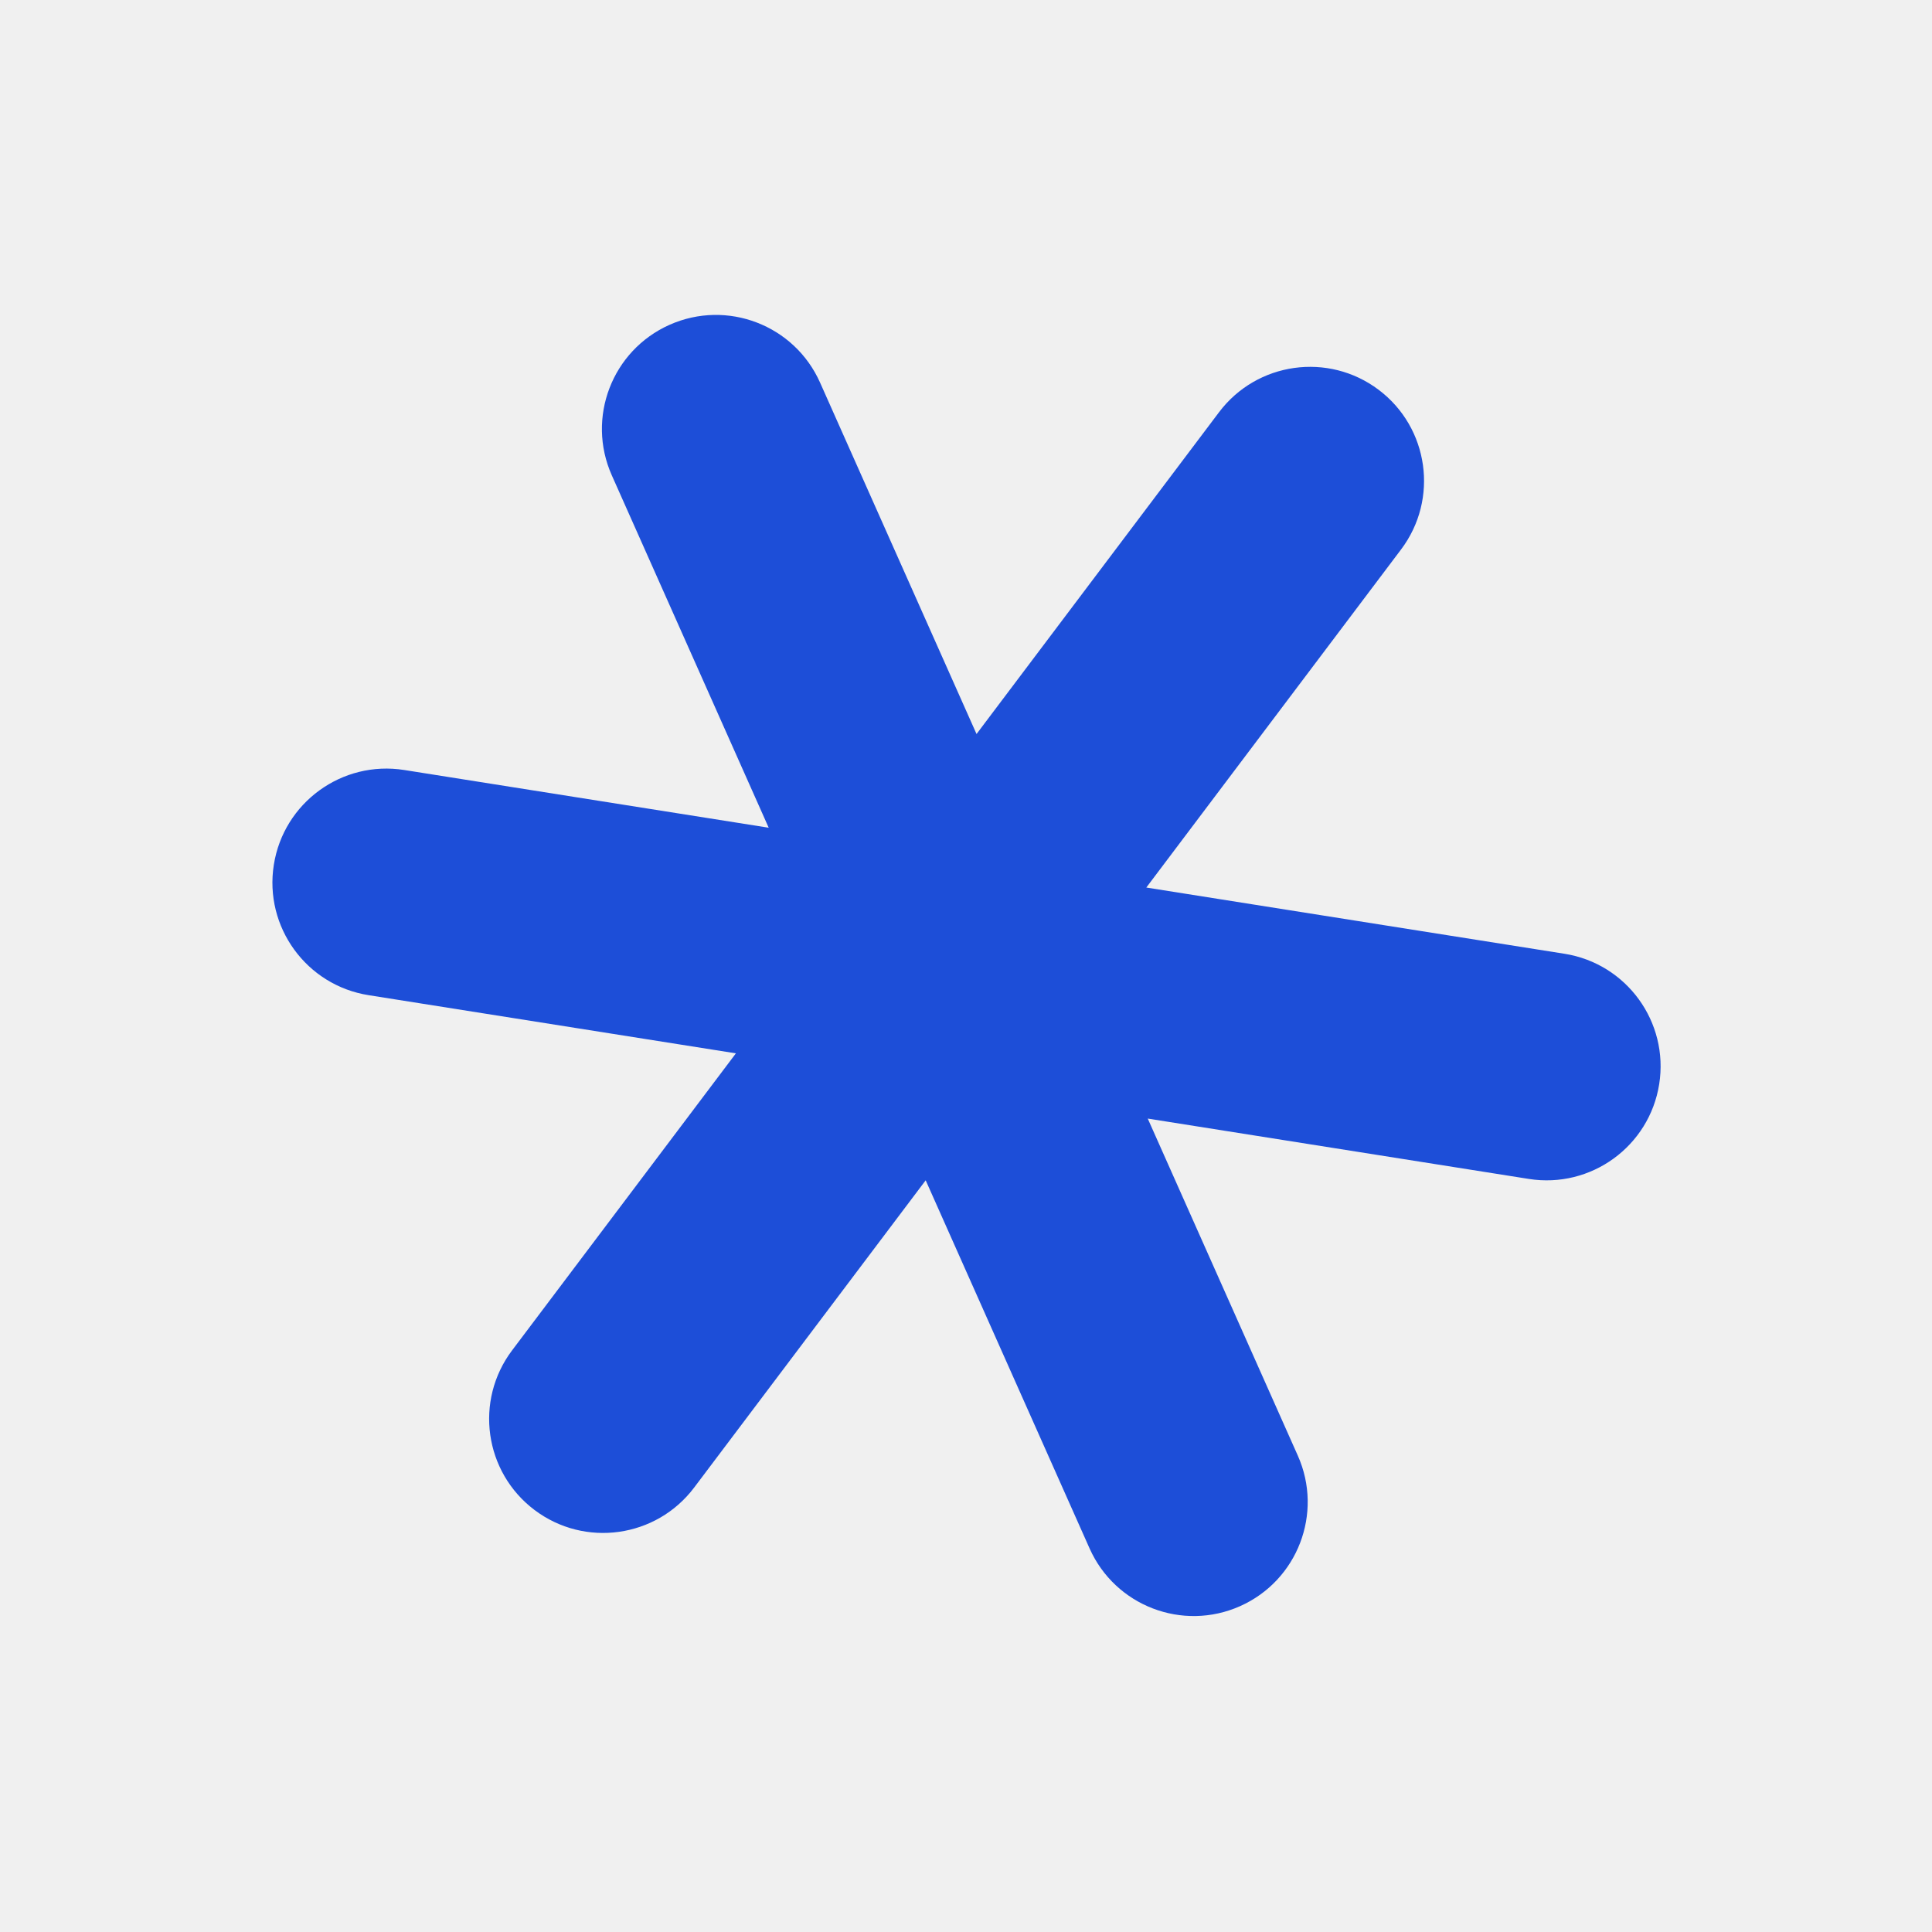
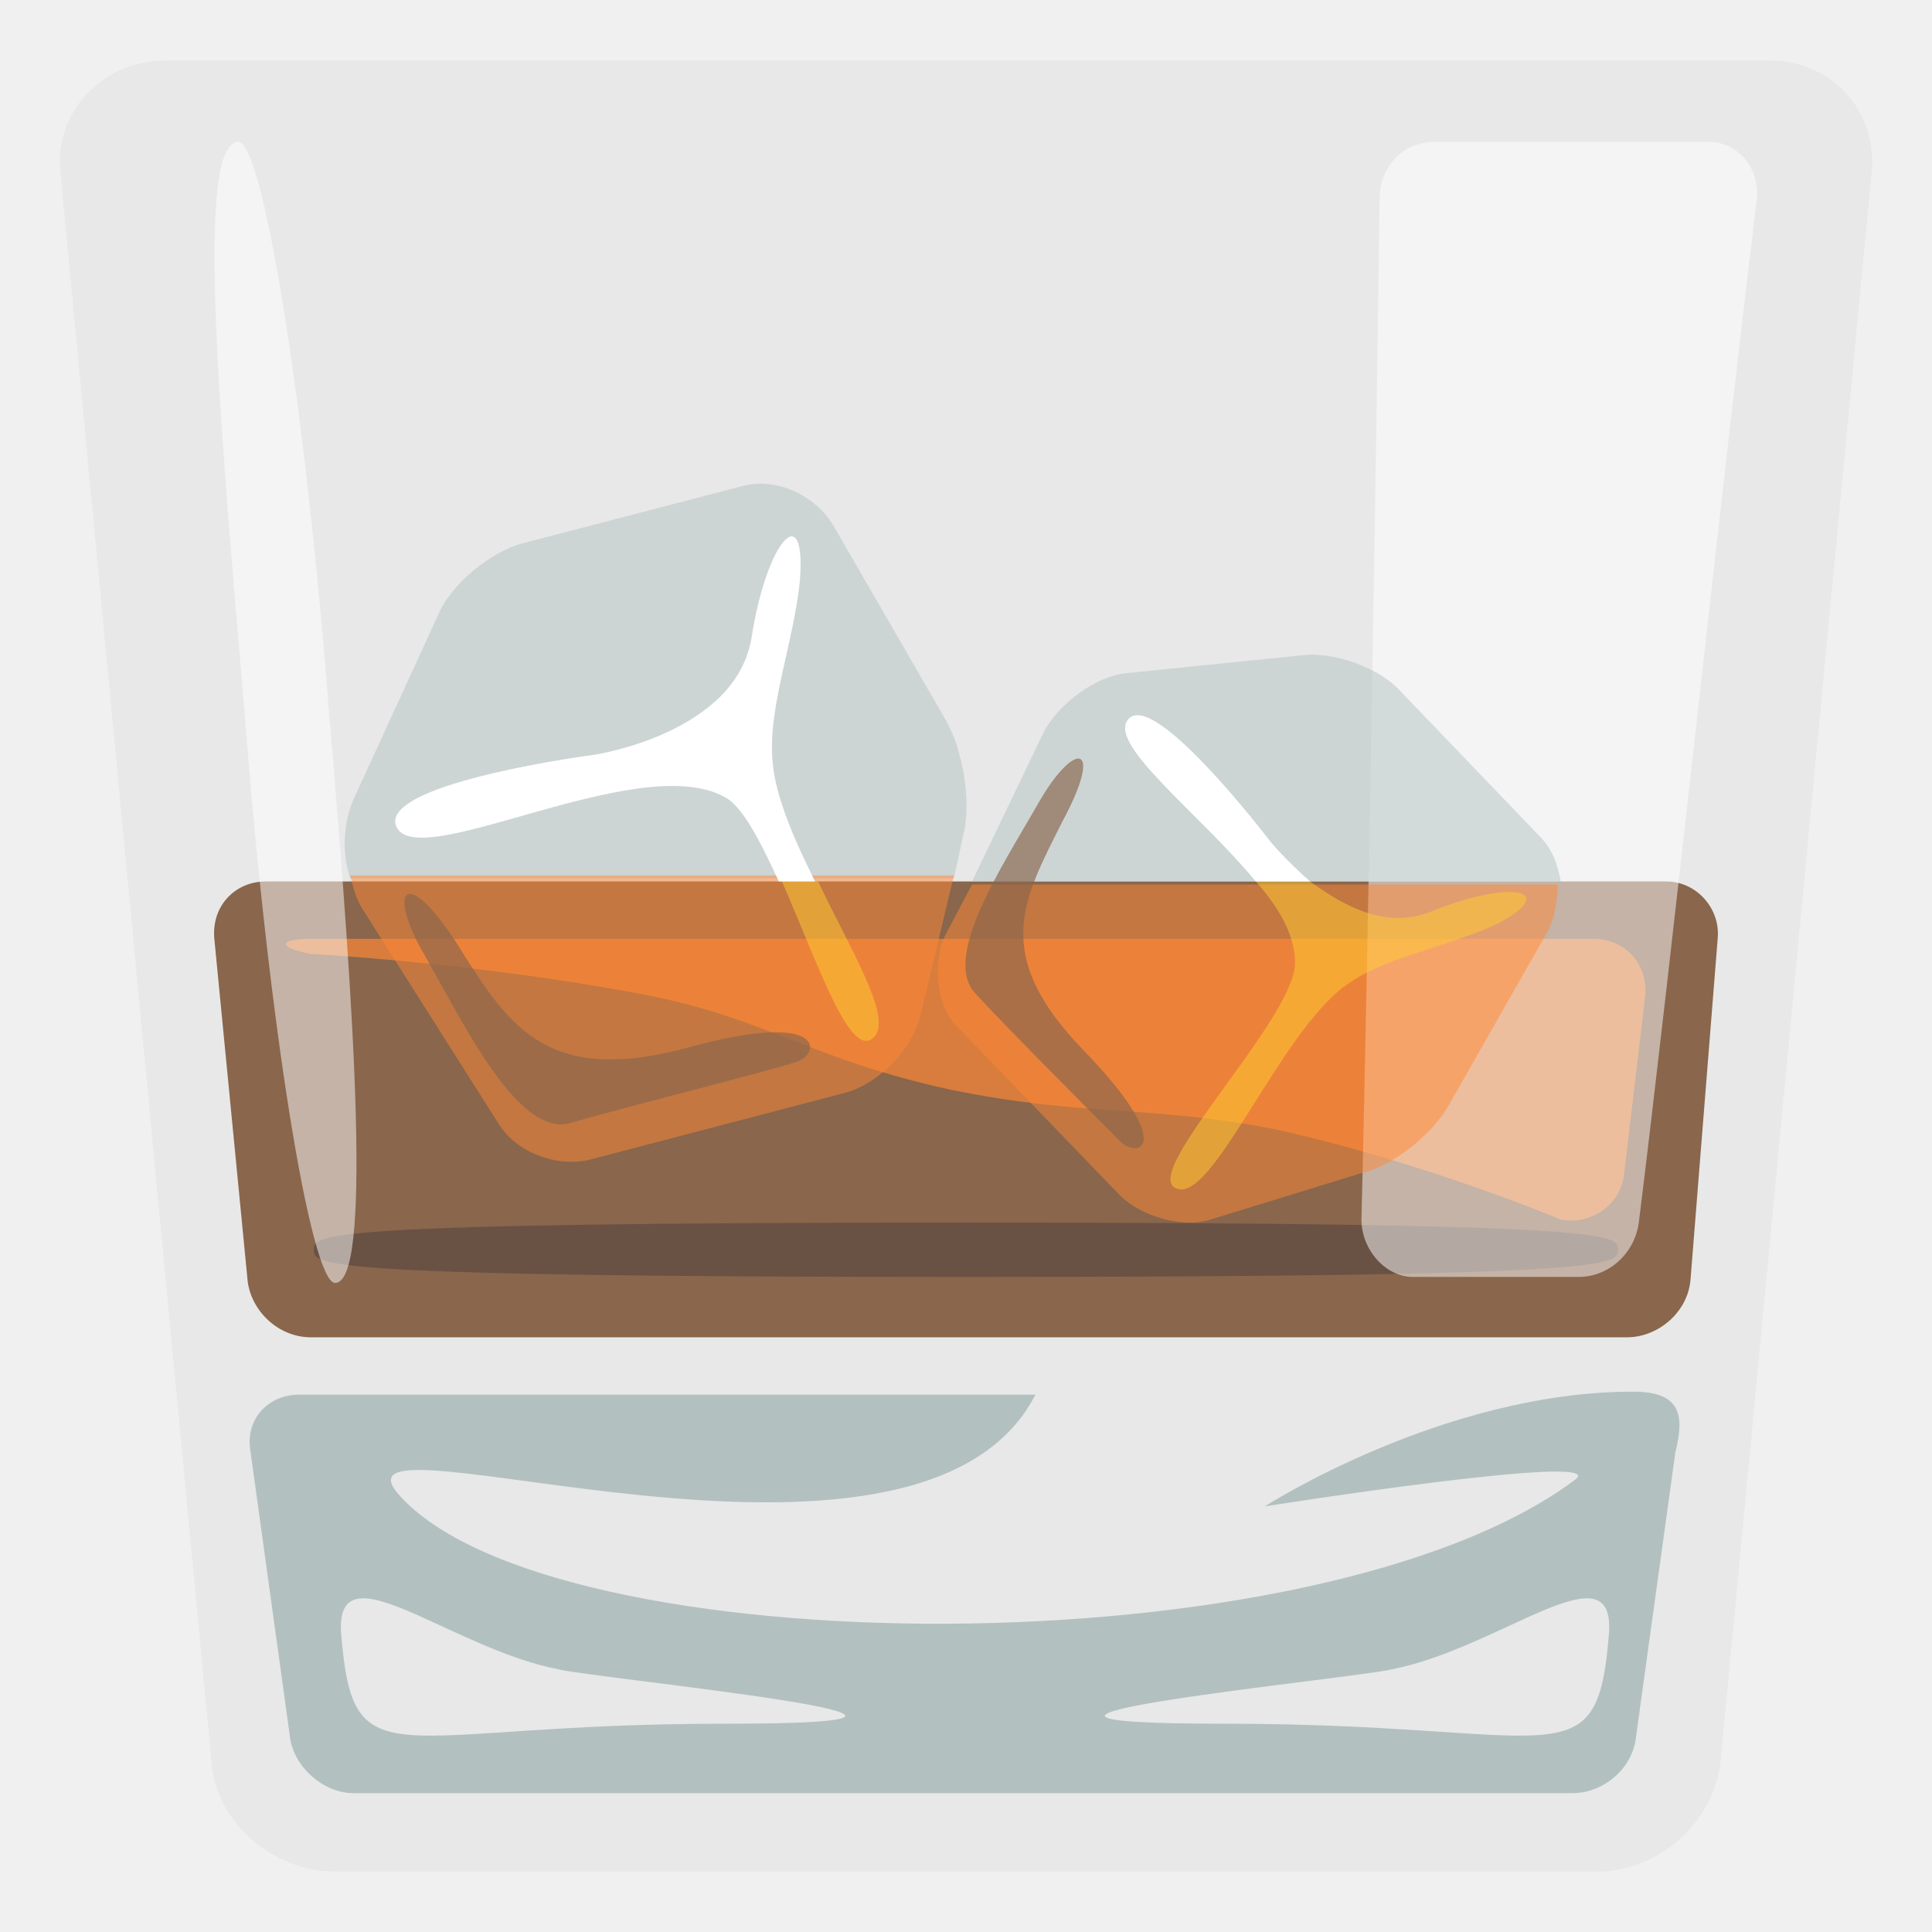
- <svg xmlns="http://www.w3.org/2000/svg" width="40" height="40" viewBox="0 0 1000 1000" fill="none">
-   <path d="M346.565 168.115c29.767-13.253 64.643.135 77.896 29.903l80.991 181.909 125.509-166.555c19.61-26.023 56.603-31.222 82.626-11.612s31.223 56.602 11.613 82.626L593.328 459.384l216.425 34.279c32.184 5.097 54.141 35.319 49.044 67.503s-35.319 54.141-67.503 49.044l-197.221-31.237 77.684 174.48c13.253 29.768-.135 64.643-29.902 77.897-29.768 13.253-64.643-.134-77.897-29.902l-84.826-190.52-119.836 159.028c-19.61 26.023-56.603 31.223-82.626 11.613s-31.222-56.603-11.612-82.627L380.902 545.21l-190.123-30.112c-32.183-5.098-54.141-35.32-49.044-67.503s35.32-54.141 67.503-49.044l188.64 29.877-81.216-182.415c-13.253-29.768.135-64.644 29.903-77.898" fill="#1D4ED8" />
+ <svg xmlns="http://www.w3.org/2000/svg" width="800px" height="800px" viewBox="0 0 64 64" aria-hidden="true" role="img" class="iconify iconify--emojione" preserveAspectRatio="xMidYMid meet">
+   <path d="M57 58.3c-.2 2.1-2.1 3.7-4.1 3.7H11.1c-2.1 0-4-1.7-4.1-3.7L2 5.7C1.8 3.7 3.4 2 5.5 2h53.1c2.1 0 3.6 1.7 3.4 3.7l-5 52.6" fill="#e8e8e8">
+ 
+ </path>
+   <path d="M54.1 46.1c-6.3 0-12.2 3.8-12.2 3.8s11.4-1.8 10.3-.9c-8.5 6.4-34 6.2-39 .5c-2.7-3.1 17.2 4.3 21.1-3.3H9.9c-1 0-1.8.8-1.6 1.9l1.3 9.4c.1 1 1.1 1.9 2.1 1.9h40.4c1 0 2-.8 2.1-1.9l1.3-9.4c.3-1.2.2-2-1.4-2" fill="#b2c1c0">
+ 
+ </path>
+   <path d="M56.9 31.1c.1-1-.7-1.9-1.7-1.9H8.8c-1 0-1.8.8-1.7 1.9l1.1 11.3c.1 1 1 1.9 2.1 1.9h43.6c1 0 2-.8 2.1-1.9l.9-11.3" fill="#89664c">
+ 
+ </path>
+   <g fill="#e8e8e8">
+     <path d="M18.5 55.3c-3.6-.7-7.4-4.1-7.2-1.2c.4 5 1.6 3 12.7 3s-4.3-1.5-5.5-1.8">
+ 
+ </path>
+     <path d="M46.1 55.3c3.6-.7 7.4-4.1 7.2-1.2c-.4 5-1.6 3-12.7 3s4.3-1.5 5.5-1.8">
+ 
+ </path>
+   </g>
+   <path d="M53.6 41.4c0-.5 0-.9-21.6-.9c-21.7 0-21.6.4-21.6.9s-.1.9 21.6.9c21.6 0 21.6-.4 21.6-.9" opacity=".67" fill="#594640">
+ 
+ </path>
+   <path d="M51.7 40.4c1 .2 2-.5 2.1-1.5l.7-5.9c.1-1.1-.7-1.9-1.7-1.9H10.3c-1.1 0-1.1.3 0 .5c0 0 5.7.3 11.3 1.4c3.9.8 5.3 2.1 9.9 3.1c4.4.9 6.6.5 10.7 1.3c5 1.1 9.5 3 9.5 3" opacity=".67" fill="#ff8736">
+ 
+ </path>
+   <path d="M45.1 40.4c0 1 .8 1.9 1.7 1.9h5.5c1 0 1.9-.8 2-1.9c1-8 2.9-25.8 3.9-33.8c.1-1-.6-1.9-1.6-1.9h-9.1c-1 0-1.8.8-1.8 1.9c-.1 8.1-.4 25.9-.6 33.8" opacity=".5" fill="#ffffff">
+ 
+ </path>
+   <path d="M31.9 27.7c.3-1.1 0-2.9-.6-3.9l-3.7-6.4c-.6-1-1.9-1.6-3-1.3L17.3 18c-1.1.3-2.4 1.4-2.8 2.4l-2.8 6.1c-.3.7-.4 1.7-.1 2.6h20l.3-1.4" opacity=".5" fill="#b2c1c0">
+ 
+ </path>
+   <path d="M16.5 37.2c.6 1 2 1.5 3.1 1.2l8.4-2.2c1.1-.3 2.2-1.4 2.5-2.6l1.1-4.6h-20c.1.4.2.8.4 1.1l4.5 7.1" opacity=".5" fill="#ff8736">
+ 
+ </path>
+   <path d="M14.1 31.7c1.3 2.3 3.1 6 4.8 5.5c1.7-.5 6.5-1.7 7.4-2c.9-.2 1.2-1.8-3.5-.5c-4.8 1.3-6-.8-7.7-3.5c-1.7-2.6-2.3-1.7-1 .5" opacity=".67" fill="#89664c">
+ 
+ </path>
+   <path d="M51 27.7l-4.7-4.9c-.7-.7-2.1-1.2-3.1-1.1l-5.9.6c-1 .1-2.2 1-2.7 1.9l-2.4 5h19.5c-.1-.6-.3-1.1-.7-1.5" opacity=".5" fill="#b2c1c0">
+ 
+ </path>
+   <path d="M31.7 34l5.4 5.6c.7.7 2.1 1.1 3 .8l5.2-1.6c1-.3 2.2-1.3 2.7-2.2l3.3-5.8c.2-.4.3-1 .3-1.5H32.2l-.9 1.7c-.4.9-.3 2.3.4 3" opacity=".5" fill="#ff8736">
+ 
+ </path>
+   <path d="M34.4 26.6c-1.2 2.1-3.2 5.1-2.1 6.3c1.1 1.2 4.2 4.3 4.8 4.9c.6.6 1.9.2-1.2-3c-3.1-3.2-2-5-.7-7.6c1.4-2.6.4-2.7-.8-.6" opacity=".67" fill="#89664c">
+ 
+ </path>
+   <path d="M42.9 31.9c0 1.9-5.5 7.3-3.8 7.5c1.2.1 3.3-5.1 5.4-6.7c1.3-1 3.4-1.3 5.1-2.1c2.1-1.1.5-1.5-2.2-.4c-1.5.6-2.9-.2-4-1h-1.8c.8.9 1.3 1.8 1.3 2.7" opacity=".5" fill="#ffce31">
+ 
+ </path>
+   <path d="M42.1 27.9s-3.8-5-4.7-4.1c-.8.8 2.3 3.1 4.2 5.4h1.8c-.8-.7-1.3-1.3-1.3-1.3" fill="#ffffff">
+ 
+ </path>
+   <path d="M29 34.3c.5-.7-.8-2.8-1.9-5.1h-1.2c1.2 2.7 2.3 6.1 3.1 5.1" opacity=".5" fill="#ffce31">
+ 
+ </path>
+   <path d="M26.5 19.2c.2-2.7-1.1-1.3-1.6 1.9S19.7 25 19.7 25s-6.9.9-6.6 2.3c.5 1.8 8-2.5 10.9-.9c.6.3 1.2 1.5 1.8 2.8H27c-.7-1.4-1.3-2.8-1.4-3.9c-.2-1.8.7-4 .9-6.1" fill="#ffffff">
+ 
+ </path>
+   <path d="M11.1 42.5c1.2 0 .7-8.4-.2-18.9c-.8-10.4-2.2-18.9-3-18.9c-1.4 0-.7 8.4.2 18.9c.8 10.4 2.2 18.9 3 18.9" fill="#ffffff" opacity=".5">
+ 
+ </path>
</svg>
